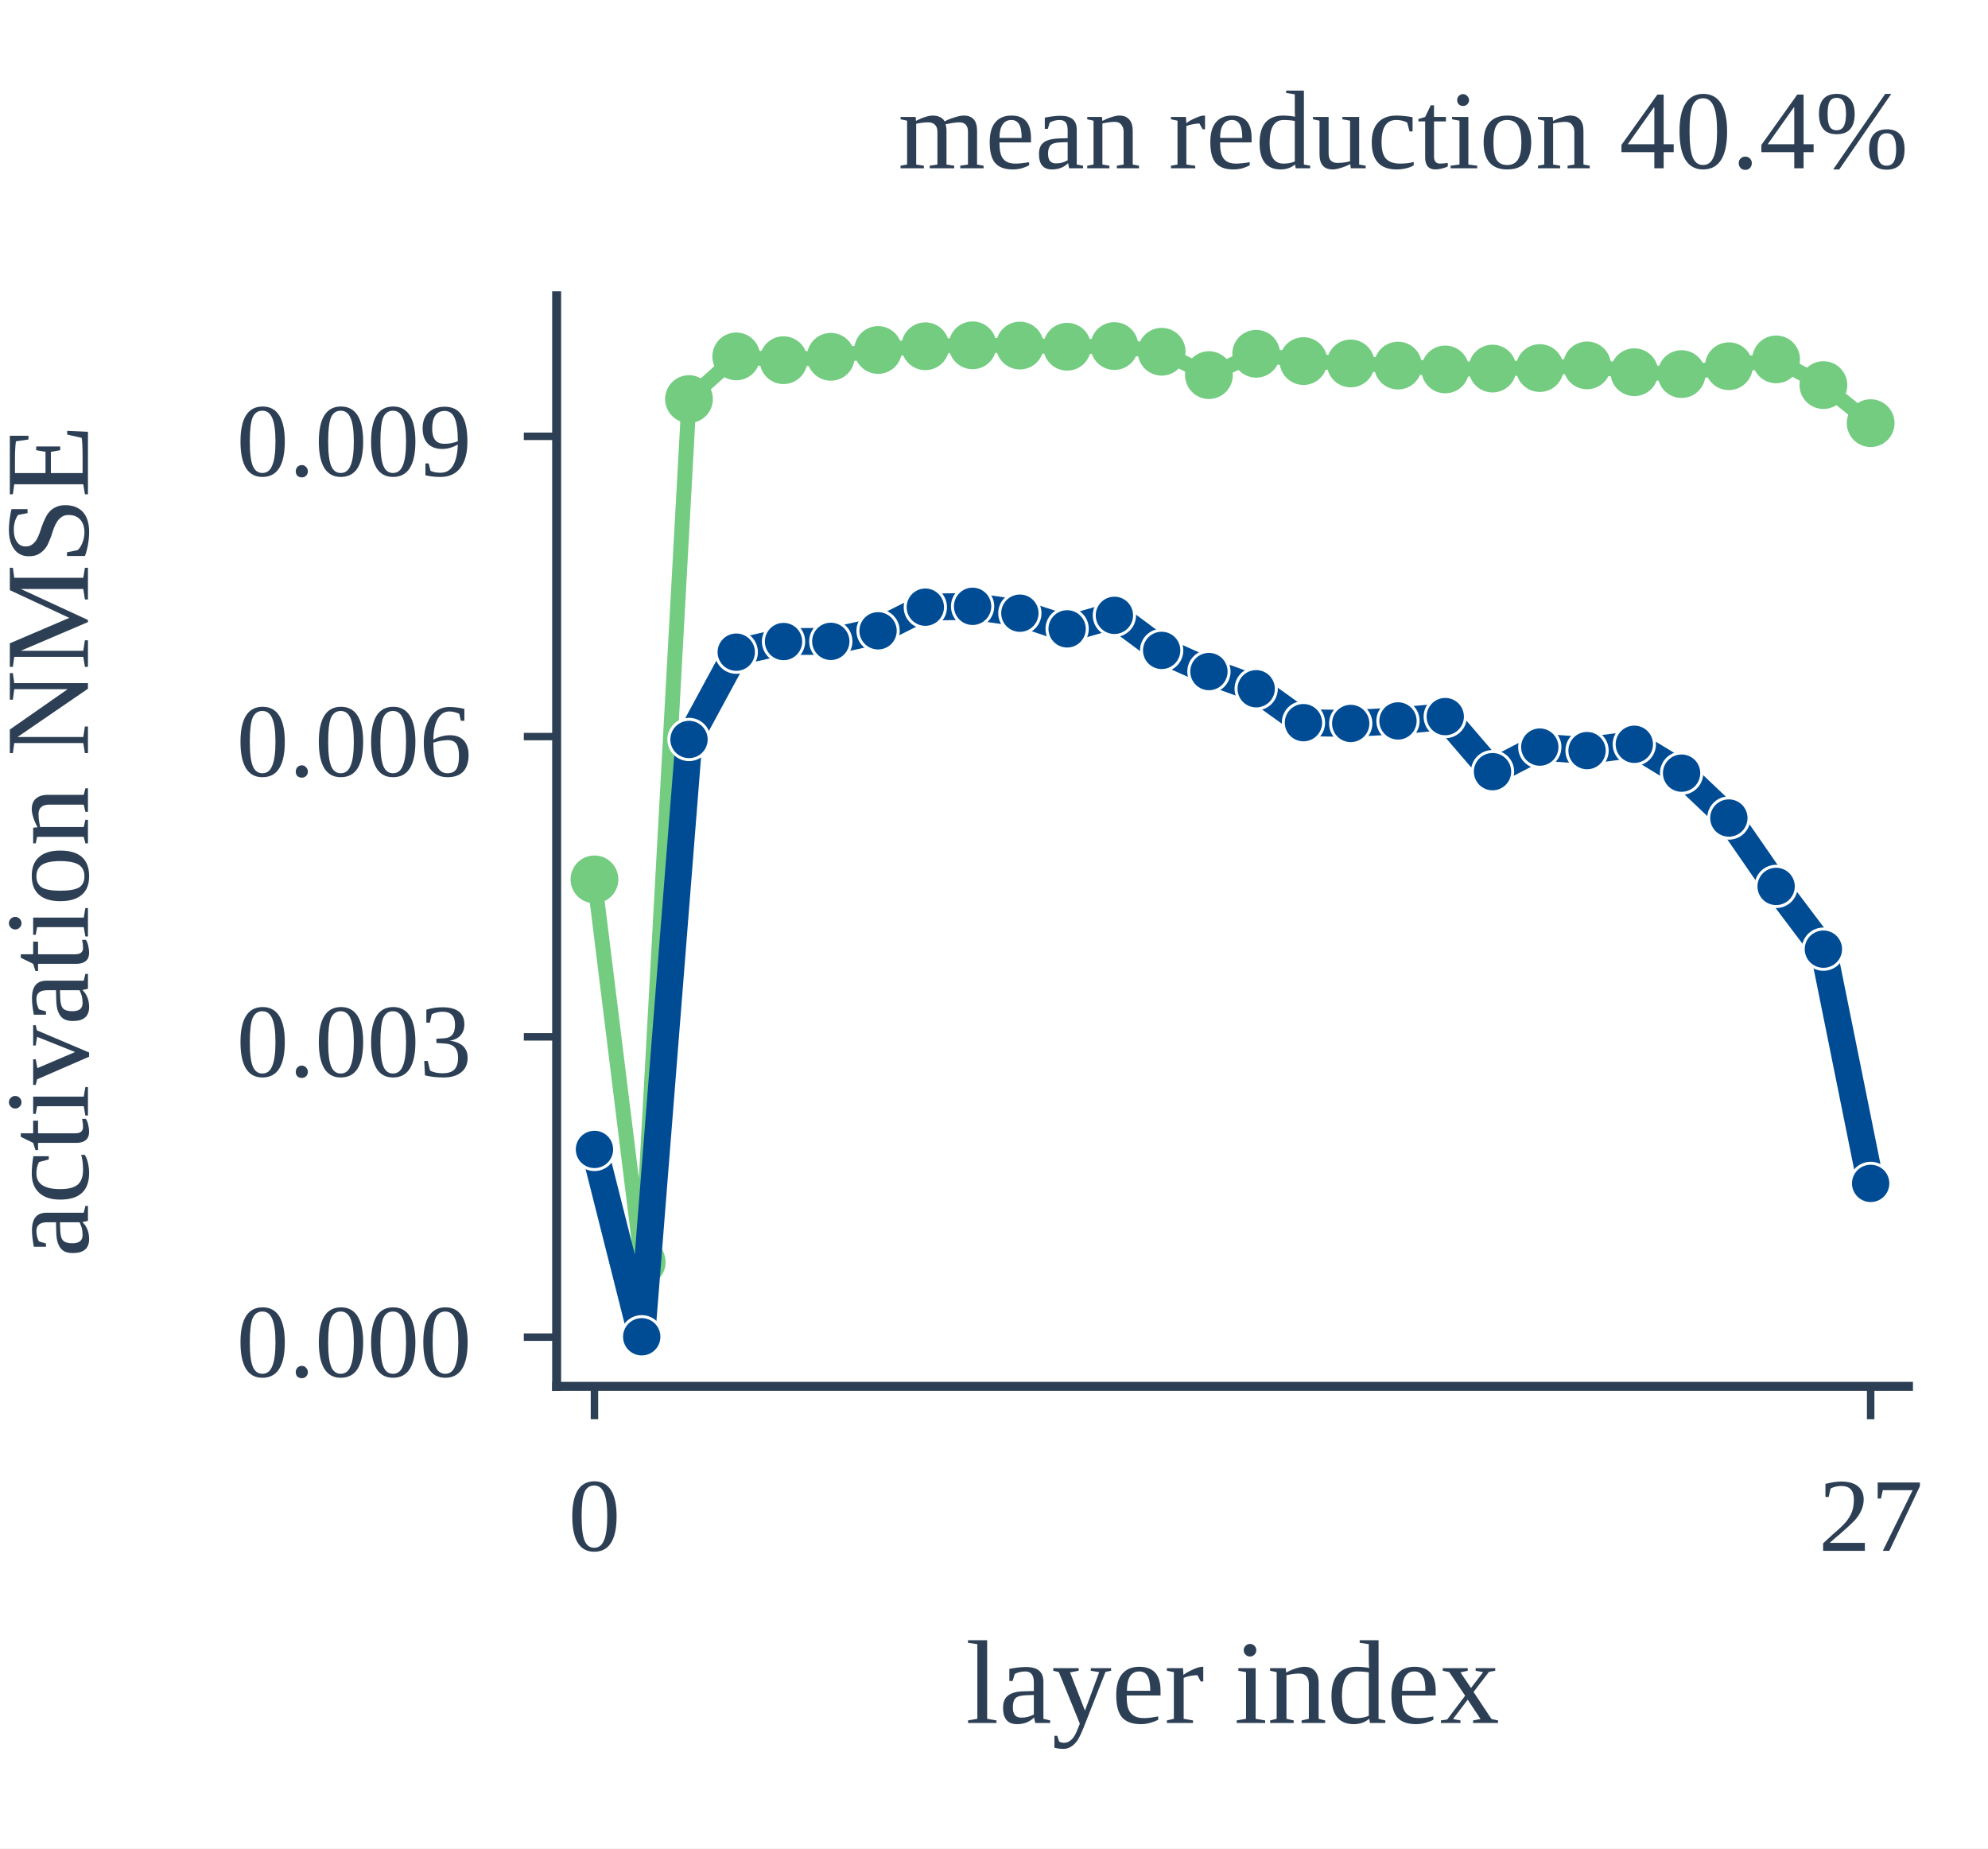
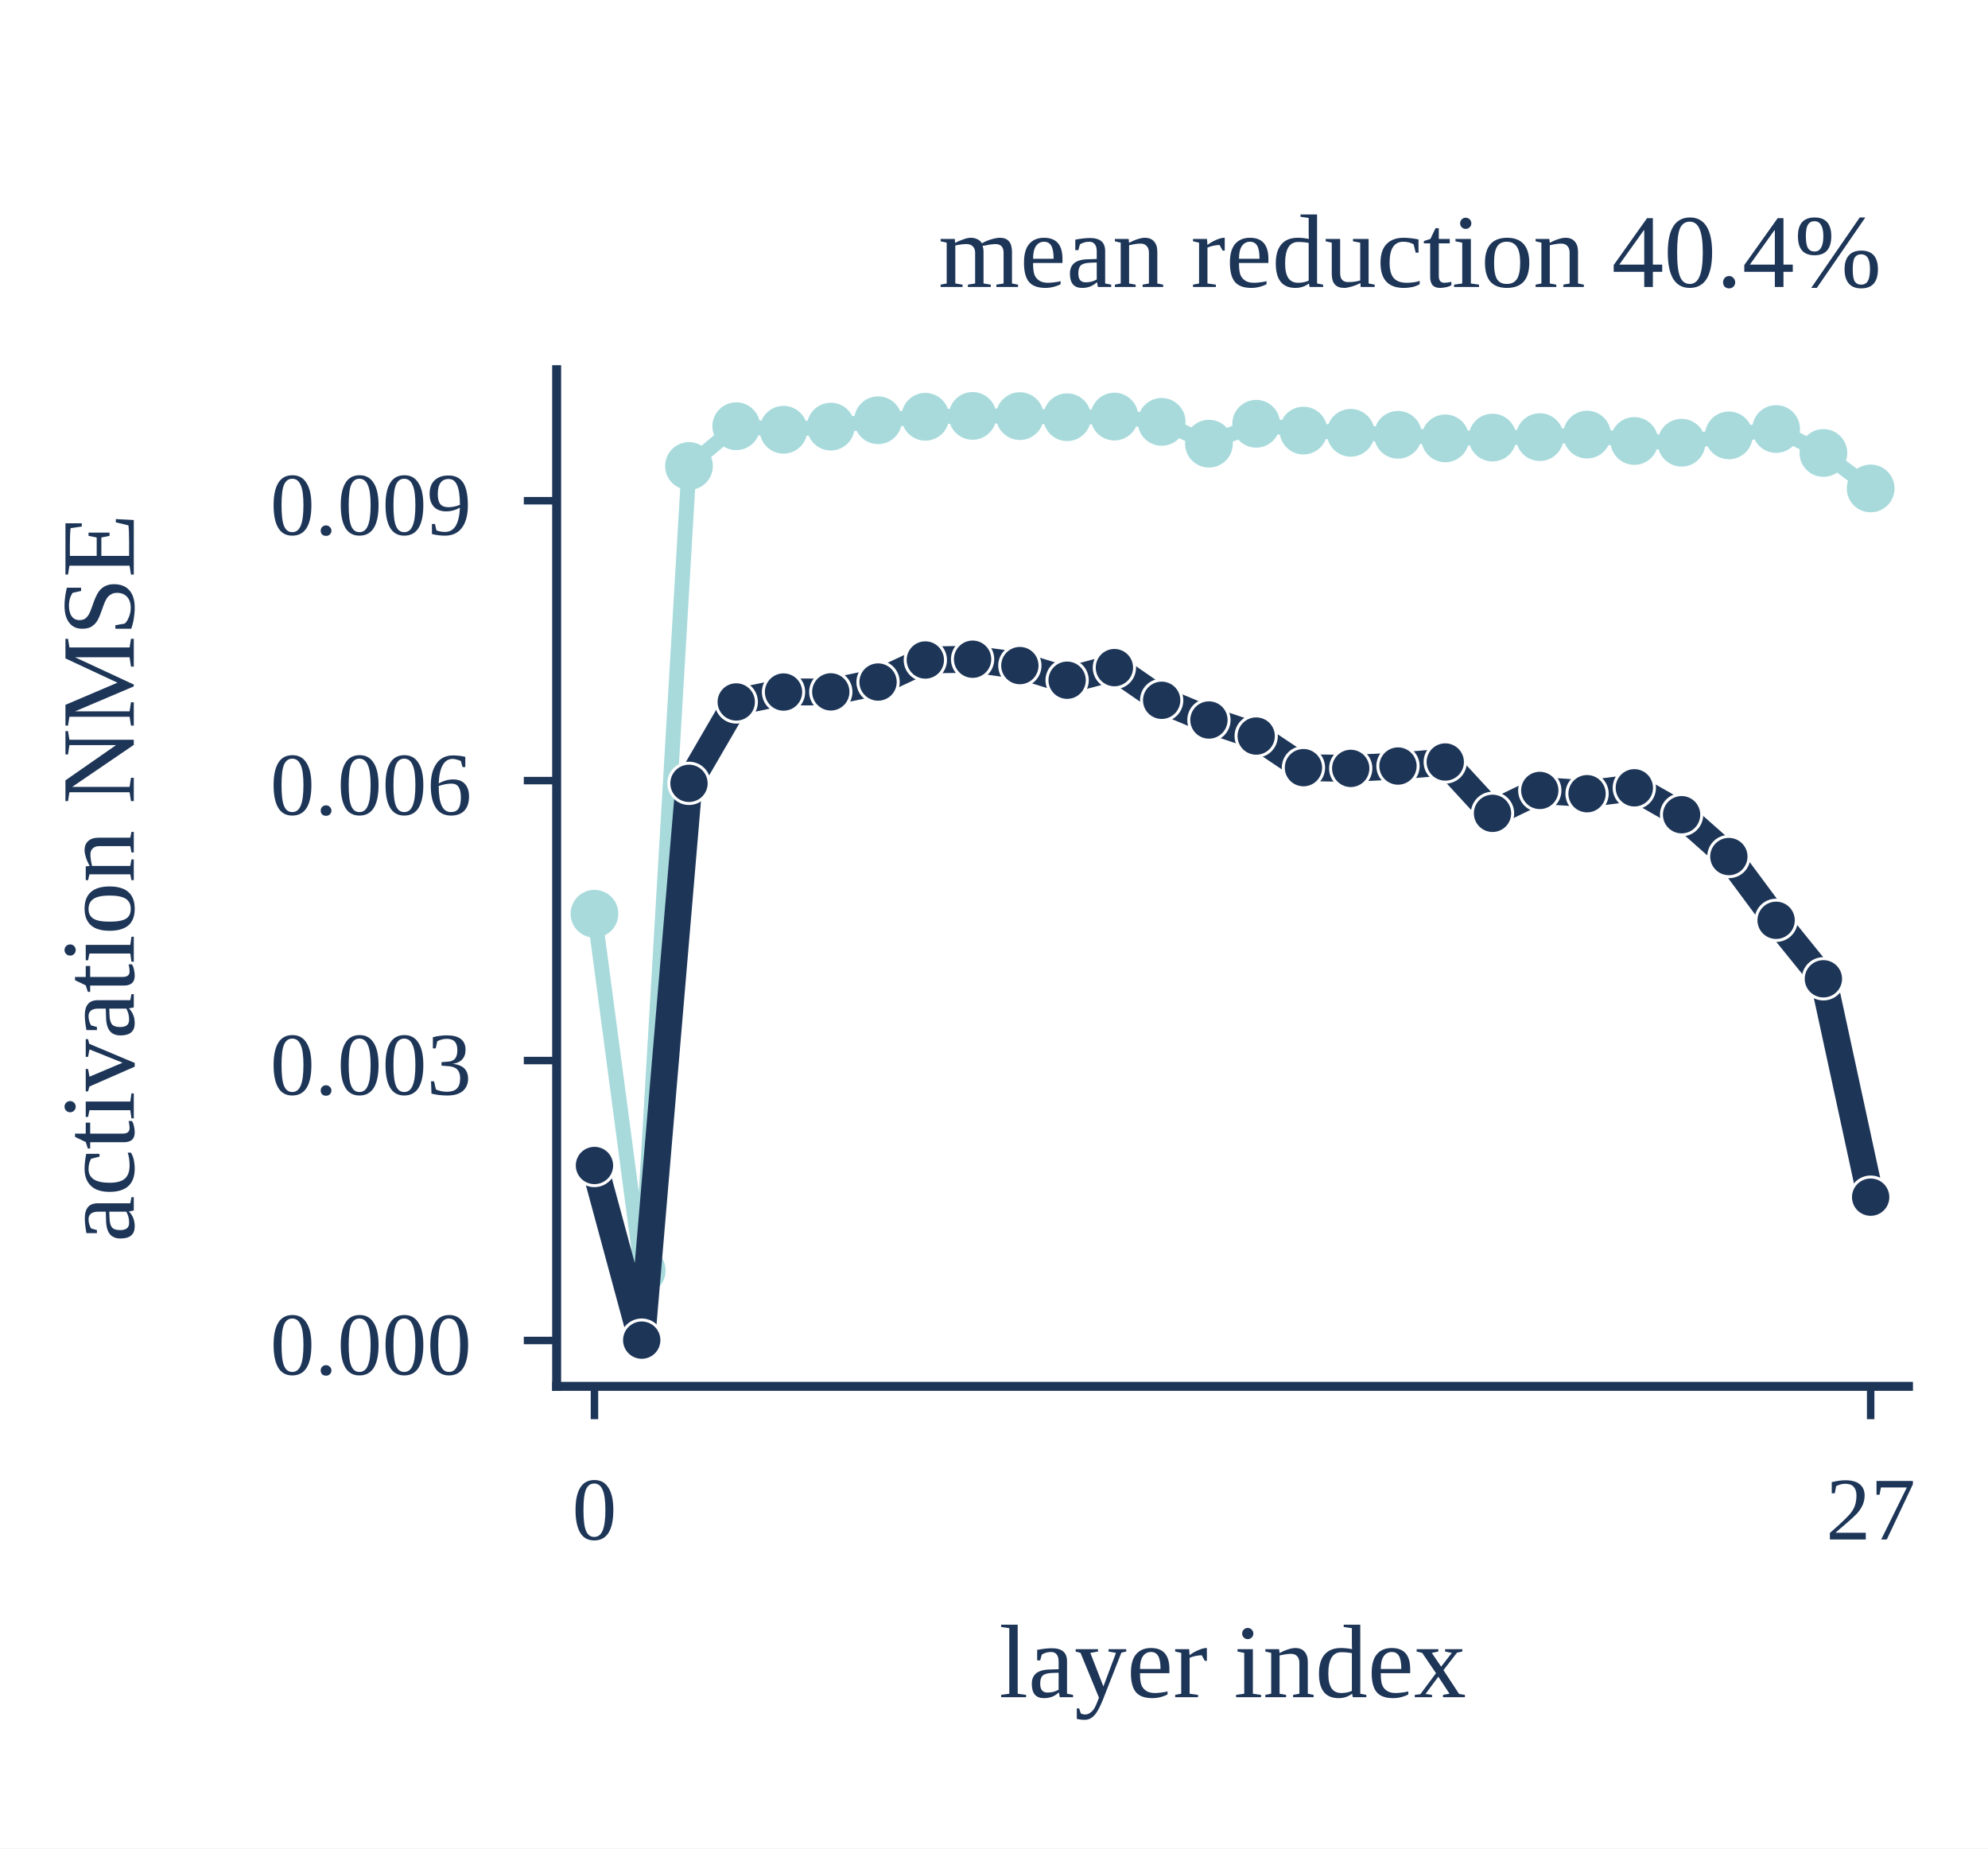
<svg xmlns="http://www.w3.org/2000/svg" xmlns:xlink="http://www.w3.org/1999/xlink" width="133.2pt" height="123.84pt" viewBox="0 0 133.2 123.84" version="1.1">
  <defs>
    <style type="text/css">*{stroke-linejoin: round; stroke-linecap: butt}</style>
  </defs>
  <g id="figure_1">
    <g id="patch_1">
-       <path d="M 0 123.84  L 133.2 123.84  L 133.2 0  L 0 0  z " style="fill: #ffffff" />
+       <path d="M 0 123.84 L 133.2 123.84 L 133.2 0 L 0 0 z " style="fill: #ffffff" />
    </g>
    <g id="axes_1">
      <g id="patch_2">
-         <path d="M 37.296 92.88  L 127.872 92.88  L 127.872 19.814  L 37.296 19.814  z " style="fill: #ffffff" />
+         <path d="M 37.296 92.88 L 127.872 92.88 L 127.872 24.768 L 37.296 24.768 z " style="fill: #ffffff" />
      </g>
      <g id="matplotlib.axis_1">
        <g id="xtick_1">
          <g id="line2d_1">
            <defs>
-               <path id="m83175ac391" d="M 0 0  L 0 2.2  " style="stroke: #2d3f54; stroke-width: 0.5" />
+               <path id="m365f1d69aa" d="M 0 0 L 0 2.2 " style="stroke: #1d3557; stroke-width: 0.5" />
            </defs>
            <g>
-               <use xlink:href="#m83175ac391" x="39.83" y="92.88" style="fill: #2d3f54; stroke: #2d3f54; stroke-width: 0.5" />
+               <use xlink:href="#m365f1d69aa" x="39.83" y="92.88" style="fill: #1d3557; stroke: #1d3557; stroke-width: 0.5" />
            </g>
          </g>
          <g id="text_1">
-             <text style="font-size: 7px; font-family: 'Times New Roman', 'Liberation Serif', 'DejaVu Serif', serif; text-anchor: middle; fill: #2d3f54" x="39.83" y="103.899" transform="rotate(-0 39.82959 103.8989)">0</text>
+             <text style="font-size: 6px; font-family: 'Times New Roman', 'Liberation Serif', 'DejaVu Serif', serif; text-anchor: middle; fill: #1d3557" x="39.83" y="103.139" transform="rotate(-0 39.82959 103.1391)">0</text>
          </g>
        </g>
        <g id="xtick_2">
          <g id="line2d_2">
            <g>
-               <use xlink:href="#m83175ac391" x="125.338" y="92.88" style="fill: #2d3f54; stroke: #2d3f54; stroke-width: 0.5" />
+               <use xlink:href="#m365f1d69aa" x="125.338" y="92.88" style="fill: #1d3557; stroke: #1d3557; stroke-width: 0.5" />
            </g>
          </g>
          <g id="text_2">
-             <text style="font-size: 7px; font-family: 'Times New Roman', 'Liberation Serif', 'DejaVu Serif', serif; text-anchor: middle; fill: #2d3f54" x="125.338" y="103.899" transform="rotate(-0 125.3384 103.8989)">27</text>
+             <text style="font-size: 6px; font-family: 'Times New Roman', 'Liberation Serif', 'DejaVu Serif', serif; text-anchor: middle; fill: #1d3557" x="125.338" y="103.139" transform="rotate(-0 125.3384 103.1391)">27</text>
          </g>
        </g>
        <g id="text_3">
-           <text style="font-size: 8px; font-family: 'Times New Roman', 'Liberation Serif', 'DejaVu Serif', serif; text-anchor: middle; fill: #2d3f54" x="82.584" y="115.433" transform="rotate(-0 82.584 115.4334)">layer index</text>
+           <text style="font-size: 7px; font-family: 'Times New Roman', 'Liberation Serif', 'DejaVu Serif', serif; text-anchor: middle; fill: #1d3557" x="82.584" y="113.706" transform="rotate(-0 82.584 113.7058)">layer index</text>
        </g>
      </g>
      <g id="matplotlib.axis_2">
        <g id="ytick_1">
          <g id="line2d_3">
            <defs>
-               <path id="m11f8897ee0" d="M 0 0  L -2.2 0  " style="stroke: #2d3f54; stroke-width: 0.5" />
+               <path id="m35da3e7526" d="M 0 0 L -2.2 0 " style="stroke: #1d3557; stroke-width: 0.5" />
            </defs>
            <g>
-               <use xlink:href="#m11f8897ee0" x="37.296" y="89.582" style="fill: #2d3f54; stroke: #2d3f54; stroke-width: 0.5" />
+               <use xlink:href="#m35da3e7526" x="37.296" y="89.806" style="fill: #1d3557; stroke: #1d3557; stroke-width: 0.5" />
            </g>
          </g>
          <g id="text_4">
-             <text style="font-size: 7px; font-family: 'Times New Roman', 'Liberation Serif', 'DejaVu Serif', serif; text-anchor: end; fill: #2d3f54" x="31.596" y="92.242" transform="rotate(-0 31.596 92.24177)">0.000</text>
+             <text style="font-size: 6px; font-family: 'Times New Roman', 'Liberation Serif', 'DejaVu Serif', serif; text-anchor: end; fill: #1d3557" x="31.596" y="92.085" transform="rotate(-0 31.596 92.08542)">0.000</text>
          </g>
        </g>
        <g id="ytick_2">
          <g id="line2d_4">
            <g>
-               <use xlink:href="#m11f8897ee0" x="37.296" y="69.465" style="fill: #2d3f54; stroke: #2d3f54; stroke-width: 0.5" />
+               <use xlink:href="#m35da3e7526" x="37.296" y="71.053" style="fill: #1d3557; stroke: #1d3557; stroke-width: 0.5" />
            </g>
          </g>
          <g id="text_5">
-             <text style="font-size: 7px; font-family: 'Times New Roman', 'Liberation Serif', 'DejaVu Serif', serif; text-anchor: end; fill: #2d3f54" x="31.596" y="72.125" transform="rotate(-0 31.596 72.12454)">0.003</text>
+             <text style="font-size: 6px; font-family: 'Times New Roman', 'Liberation Serif', 'DejaVu Serif', serif; text-anchor: end; fill: #1d3557" x="31.596" y="73.332" transform="rotate(-0 31.596 73.33208)">0.003</text>
          </g>
        </g>
        <g id="ytick_3">
          <g id="line2d_5">
            <g>
-               <use xlink:href="#m11f8897ee0" x="37.296" y="49.348" style="fill: #2d3f54; stroke: #2d3f54; stroke-width: 0.5" />
+               <use xlink:href="#m35da3e7526" x="37.296" y="52.299" style="fill: #1d3557; stroke: #1d3557; stroke-width: 0.5" />
            </g>
          </g>
          <g id="text_6">
-             <text style="font-size: 7px; font-family: 'Times New Roman', 'Liberation Serif', 'DejaVu Serif', serif; text-anchor: end; fill: #2d3f54" x="31.596" y="52.007" transform="rotate(-0 31.596 52.00732)">0.006</text>
+             <text style="font-size: 6px; font-family: 'Times New Roman', 'Liberation Serif', 'DejaVu Serif', serif; text-anchor: end; fill: #1d3557" x="31.596" y="54.579" transform="rotate(-0 31.596 54.57873)">0.006</text>
          </g>
        </g>
        <g id="ytick_4">
          <g id="line2d_6">
            <g>
-               <use xlink:href="#m11f8897ee0" x="37.296" y="29.231" style="fill: #2d3f54; stroke: #2d3f54; stroke-width: 0.5" />
+               <use xlink:href="#m35da3e7526" x="37.296" y="33.546" style="fill: #1d3557; stroke: #1d3557; stroke-width: 0.5" />
            </g>
          </g>
          <g id="text_7">
-             <text style="font-size: 7px; font-family: 'Times New Roman', 'Liberation Serif', 'DejaVu Serif', serif; text-anchor: end; fill: #2d3f54" x="31.596" y="31.89" transform="rotate(-0 31.596 31.8901)">0.009</text>
+             <text style="font-size: 6px; font-family: 'Times New Roman', 'Liberation Serif', 'DejaVu Serif', serif; text-anchor: end; fill: #1d3557" x="31.596" y="35.825" transform="rotate(-0 31.596 35.82538)">0.009</text>
          </g>
        </g>
        <g id="text_8">
-           <text style="font-size: 8px; font-family: 'Times New Roman', 'Liberation Serif', 'DejaVu Serif', serif; text-anchor: middle; fill: #2d3f54" x="5.893" y="56.347" transform="rotate(-90 5.892563 56.3472)">activation NMSE</text>
+           <text style="font-size: 7px; font-family: 'Times New Roman', 'Liberation Serif', 'DejaVu Serif', serif; text-anchor: middle; fill: #1d3557" x="8.963" y="58.824" transform="rotate(-90 8.963344 58.824)">activation NMSE</text>
        </g>
      </g>
      <g id="line2d_7">
-         <path d="M 39.83 58.915  L 42.997 84.556  L 46.164 26.737  L 49.331 23.878  L 52.498 24.131  L 55.665 23.904  L 58.832 23.448  L 61.999 23.198  L 65.166 23.136  L 68.333 23.151  L 71.5 23.23  L 74.667 23.184  L 77.834 23.565  L 81.001 25.132  L 84.167 23.701  L 87.334 24.191  L 90.501 24.35  L 93.668 24.493  L 96.835 24.751  L 100.002 24.693  L 103.169 24.66  L 106.336 24.48  L 109.503 24.938  L 112.67 25.062  L 115.837 24.535  L 119.004 24.078  L 122.171 25.799  L 125.338 28.349  " clip-path="url(#pa25440eb51)" style="fill: none; stroke: #73cc80; stroke-linecap: square" />
+         <path d="M 39.83 61.218 L 42.997 85.12 L 46.164 31.221 L 49.331 28.556 L 52.498 28.792 L 55.665 28.581 L 58.832 28.155 L 61.999 27.922 L 65.166 27.864 L 68.333 27.878 L 71.5 27.952 L 74.667 27.909 L 77.834 28.264 L 81.001 29.725 L 84.167 28.391 L 87.334 28.848 L 90.501 28.996 L 93.668 29.13 L 96.835 29.37 L 100.002 29.316 L 103.169 29.285 L 106.336 29.117 L 109.503 29.544 L 112.67 29.66 L 115.837 29.169 L 119.004 28.743 L 122.171 30.347 L 125.338 32.724 " clip-path="url(#p4c5909ee9e)" style="fill: none; stroke: #a8dadc; stroke-linecap: square" />
        <defs>
-           <path id="m042437341e" d="M 0 1.1  C 0.292 1.1 0.572 0.984 0.778 0.778  C 0.984 0.572 1.1 0.292 1.1 0  C 1.1 -0.292 0.984 -0.572 0.778 -0.778  C 0.572 -0.984 0.292 -1.1 0 -1.1  C -0.292 -1.1 -0.572 -0.984 -0.778 -0.778  C -0.984 -0.572 -1.1 -0.292 -1.1 0  C -1.1 0.292 -0.984 0.572 -0.778 0.778  C -0.572 0.984 -0.292 1.1 0 1.1  z " style="stroke: #73cc80" />
+           <path id="ma8290cc261" d="M 0 1.1 C 0.292 1.1 0.572 0.984 0.778 0.778 C 0.984 0.572 1.1 0.292 1.1 0 C 1.1 -0.292 0.984 -0.572 0.778 -0.778 C 0.572 -0.984 0.292 -1.1 0 -1.1 C -0.292 -1.1 -0.572 -0.984 -0.778 -0.778 C -0.984 -0.572 -1.1 -0.292 -1.1 0 C -1.1 0.292 -0.984 0.572 -0.778 0.778 C -0.572 0.984 -0.292 1.1 0 1.1 z " style="stroke: #a8dadc" />
        </defs>
-         <g clip-path="url(#pa25440eb51)">
-           <use xlink:href="#m042437341e" x="39.83" y="58.915" style="fill: #73cc80; stroke: #73cc80" />
-           <use xlink:href="#m042437341e" x="42.997" y="84.556" style="fill: #73cc80; stroke: #73cc80" />
-           <use xlink:href="#m042437341e" x="46.164" y="26.737" style="fill: #73cc80; stroke: #73cc80" />
-           <use xlink:href="#m042437341e" x="49.331" y="23.878" style="fill: #73cc80; stroke: #73cc80" />
-           <use xlink:href="#m042437341e" x="52.498" y="24.131" style="fill: #73cc80; stroke: #73cc80" />
-           <use xlink:href="#m042437341e" x="55.665" y="23.904" style="fill: #73cc80; stroke: #73cc80" />
-           <use xlink:href="#m042437341e" x="58.832" y="23.448" style="fill: #73cc80; stroke: #73cc80" />
-           <use xlink:href="#m042437341e" x="61.999" y="23.198" style="fill: #73cc80; stroke: #73cc80" />
-           <use xlink:href="#m042437341e" x="65.166" y="23.136" style="fill: #73cc80; stroke: #73cc80" />
-           <use xlink:href="#m042437341e" x="68.333" y="23.151" style="fill: #73cc80; stroke: #73cc80" />
-           <use xlink:href="#m042437341e" x="71.5" y="23.23" style="fill: #73cc80; stroke: #73cc80" />
-           <use xlink:href="#m042437341e" x="74.667" y="23.184" style="fill: #73cc80; stroke: #73cc80" />
-           <use xlink:href="#m042437341e" x="77.834" y="23.565" style="fill: #73cc80; stroke: #73cc80" />
-           <use xlink:href="#m042437341e" x="81.001" y="25.132" style="fill: #73cc80; stroke: #73cc80" />
-           <use xlink:href="#m042437341e" x="84.167" y="23.701" style="fill: #73cc80; stroke: #73cc80" />
-           <use xlink:href="#m042437341e" x="87.334" y="24.191" style="fill: #73cc80; stroke: #73cc80" />
-           <use xlink:href="#m042437341e" x="90.501" y="24.35" style="fill: #73cc80; stroke: #73cc80" />
-           <use xlink:href="#m042437341e" x="93.668" y="24.493" style="fill: #73cc80; stroke: #73cc80" />
-           <use xlink:href="#m042437341e" x="96.835" y="24.751" style="fill: #73cc80; stroke: #73cc80" />
-           <use xlink:href="#m042437341e" x="100.002" y="24.693" style="fill: #73cc80; stroke: #73cc80" />
-           <use xlink:href="#m042437341e" x="103.169" y="24.66" style="fill: #73cc80; stroke: #73cc80" />
-           <use xlink:href="#m042437341e" x="106.336" y="24.48" style="fill: #73cc80; stroke: #73cc80" />
-           <use xlink:href="#m042437341e" x="109.503" y="24.938" style="fill: #73cc80; stroke: #73cc80" />
-           <use xlink:href="#m042437341e" x="112.67" y="25.062" style="fill: #73cc80; stroke: #73cc80" />
-           <use xlink:href="#m042437341e" x="115.837" y="24.535" style="fill: #73cc80; stroke: #73cc80" />
-           <use xlink:href="#m042437341e" x="119.004" y="24.078" style="fill: #73cc80; stroke: #73cc80" />
-           <use xlink:href="#m042437341e" x="122.171" y="25.799" style="fill: #73cc80; stroke: #73cc80" />
-           <use xlink:href="#m042437341e" x="125.338" y="28.349" style="fill: #73cc80; stroke: #73cc80" />
+         <g clip-path="url(#p4c5909ee9e)">
+           <use xlink:href="#ma8290cc261" x="39.83" y="61.218" style="fill: #a8dadc; stroke: #a8dadc" />
+           <use xlink:href="#ma8290cc261" x="42.997" y="85.12" style="fill: #a8dadc; stroke: #a8dadc" />
+           <use xlink:href="#ma8290cc261" x="46.164" y="31.221" style="fill: #a8dadc; stroke: #a8dadc" />
+           <use xlink:href="#ma8290cc261" x="49.331" y="28.556" style="fill: #a8dadc; stroke: #a8dadc" />
+           <use xlink:href="#ma8290cc261" x="52.498" y="28.792" style="fill: #a8dadc; stroke: #a8dadc" />
+           <use xlink:href="#ma8290cc261" x="55.665" y="28.581" style="fill: #a8dadc; stroke: #a8dadc" />
+           <use xlink:href="#ma8290cc261" x="58.832" y="28.155" style="fill: #a8dadc; stroke: #a8dadc" />
+           <use xlink:href="#ma8290cc261" x="61.999" y="27.922" style="fill: #a8dadc; stroke: #a8dadc" />
+           <use xlink:href="#ma8290cc261" x="65.166" y="27.864" style="fill: #a8dadc; stroke: #a8dadc" />
+           <use xlink:href="#ma8290cc261" x="68.333" y="27.878" style="fill: #a8dadc; stroke: #a8dadc" />
+           <use xlink:href="#ma8290cc261" x="71.5" y="27.952" style="fill: #a8dadc; stroke: #a8dadc" />
+           <use xlink:href="#ma8290cc261" x="74.667" y="27.909" style="fill: #a8dadc; stroke: #a8dadc" />
+           <use xlink:href="#ma8290cc261" x="77.834" y="28.264" style="fill: #a8dadc; stroke: #a8dadc" />
+           <use xlink:href="#ma8290cc261" x="81.001" y="29.725" style="fill: #a8dadc; stroke: #a8dadc" />
+           <use xlink:href="#ma8290cc261" x="84.167" y="28.391" style="fill: #a8dadc; stroke: #a8dadc" />
+           <use xlink:href="#ma8290cc261" x="87.334" y="28.848" style="fill: #a8dadc; stroke: #a8dadc" />
+           <use xlink:href="#ma8290cc261" x="90.501" y="28.996" style="fill: #a8dadc; stroke: #a8dadc" />
+           <use xlink:href="#ma8290cc261" x="93.668" y="29.13" style="fill: #a8dadc; stroke: #a8dadc" />
+           <use xlink:href="#ma8290cc261" x="96.835" y="29.37" style="fill: #a8dadc; stroke: #a8dadc" />
+           <use xlink:href="#ma8290cc261" x="100.002" y="29.316" style="fill: #a8dadc; stroke: #a8dadc" />
+           <use xlink:href="#ma8290cc261" x="103.169" y="29.285" style="fill: #a8dadc; stroke: #a8dadc" />
+           <use xlink:href="#ma8290cc261" x="106.336" y="29.117" style="fill: #a8dadc; stroke: #a8dadc" />
+           <use xlink:href="#ma8290cc261" x="109.503" y="29.544" style="fill: #a8dadc; stroke: #a8dadc" />
+           <use xlink:href="#ma8290cc261" x="112.67" y="29.66" style="fill: #a8dadc; stroke: #a8dadc" />
+           <use xlink:href="#ma8290cc261" x="115.837" y="29.169" style="fill: #a8dadc; stroke: #a8dadc" />
+           <use xlink:href="#ma8290cc261" x="119.004" y="28.743" style="fill: #a8dadc; stroke: #a8dadc" />
+           <use xlink:href="#ma8290cc261" x="122.171" y="30.347" style="fill: #a8dadc; stroke: #a8dadc" />
+           <use xlink:href="#ma8290cc261" x="125.338" y="32.724" style="fill: #a8dadc; stroke: #a8dadc" />
        </g>
      </g>
      <g id="line2d_8">
-         <path d="M 39.83 77.007  L 42.997 89.559  L 46.164 49.542  L 49.331 43.693  L 52.498 42.981  L 55.665 42.969  L 58.832 42.262  L 61.999 40.678  L 65.166 40.622  L 68.333 41.081  L 71.5 42.131  L 74.667 41.226  L 77.834 43.574  L 81.001 44.992  L 84.167 46.144  L 87.334 48.416  L 90.501 48.469  L 93.668 48.299  L 96.835 48.009  L 100.002 51.698  L 103.169 50.052  L 106.336 50.287  L 109.503 49.864  L 112.67 51.798  L 115.837 54.805  L 119.004 59.387  L 122.171 63.59  L 125.338 79.283  " clip-path="url(#pa25440eb51)" style="fill: none; stroke: #004c94; stroke-width: 1.8; stroke-linecap: square" />
+         <path d="M 39.83 78.083 L 42.997 89.784 L 46.164 52.481 L 49.331 47.028 L 52.498 46.364 L 55.665 46.353 L 58.832 45.694 L 61.999 44.217 L 65.166 44.165 L 68.333 44.592 L 71.5 45.572 L 74.667 44.728 L 77.834 46.917 L 81.001 48.238 L 84.167 49.313 L 87.334 51.43 L 90.501 51.48 L 93.668 51.322 L 96.835 51.051 L 100.002 54.49 L 103.169 52.956 L 106.336 53.175 L 109.503 52.78 L 112.67 54.583 L 115.837 57.386 L 119.004 61.657 L 122.171 65.576 L 125.338 80.205 " clip-path="url(#p4c5909ee9e)" style="fill: none; stroke: #1d3557; stroke-width: 1.8; stroke-linecap: square" />
        <defs>
-           <path id="m8a3f2d8e43" d="M 0 1.35  C 0.358 1.35 0.701 1.208 0.955 0.955  C 1.208 0.701 1.35 0.358 1.35 0  C 1.35 -0.358 1.208 -0.701 0.955 -0.955  C 0.701 -1.208 0.358 -1.35 0 -1.35  C -0.358 -1.35 -0.701 -1.208 -0.955 -0.955  C -1.208 -0.701 -1.35 -0.358 -1.35 0  C -1.35 0.358 -1.208 0.701 -0.955 0.955  C -0.701 1.208 -0.358 1.35 0 1.35  z " style="stroke: #ffffff; stroke-width: 0.2" />
+           <path id="m87ed9c54d2" d="M 0 1.35 C 0.358 1.35 0.701 1.208 0.955 0.955 C 1.208 0.701 1.35 0.358 1.35 0 C 1.35 -0.358 1.208 -0.701 0.955 -0.955 C 0.701 -1.208 0.358 -1.35 0 -1.35 C -0.358 -1.35 -0.701 -1.208 -0.955 -0.955 C -1.208 -0.701 -1.35 -0.358 -1.35 0 C -1.35 0.358 -1.208 0.701 -0.955 0.955 C -0.701 1.208 -0.358 1.35 0 1.35 z " style="stroke: #ffffff; stroke-width: 0.2" />
        </defs>
-         <g clip-path="url(#pa25440eb51)">
-           <use xlink:href="#m8a3f2d8e43" x="39.83" y="77.007" style="fill: #004c94; stroke: #ffffff; stroke-width: 0.2" />
-           <use xlink:href="#m8a3f2d8e43" x="42.997" y="89.559" style="fill: #004c94; stroke: #ffffff; stroke-width: 0.2" />
-           <use xlink:href="#m8a3f2d8e43" x="46.164" y="49.542" style="fill: #004c94; stroke: #ffffff; stroke-width: 0.2" />
-           <use xlink:href="#m8a3f2d8e43" x="49.331" y="43.693" style="fill: #004c94; stroke: #ffffff; stroke-width: 0.2" />
-           <use xlink:href="#m8a3f2d8e43" x="52.498" y="42.981" style="fill: #004c94; stroke: #ffffff; stroke-width: 0.2" />
-           <use xlink:href="#m8a3f2d8e43" x="55.665" y="42.969" style="fill: #004c94; stroke: #ffffff; stroke-width: 0.2" />
-           <use xlink:href="#m8a3f2d8e43" x="58.832" y="42.262" style="fill: #004c94; stroke: #ffffff; stroke-width: 0.2" />
-           <use xlink:href="#m8a3f2d8e43" x="61.999" y="40.678" style="fill: #004c94; stroke: #ffffff; stroke-width: 0.2" />
-           <use xlink:href="#m8a3f2d8e43" x="65.166" y="40.622" style="fill: #004c94; stroke: #ffffff; stroke-width: 0.2" />
-           <use xlink:href="#m8a3f2d8e43" x="68.333" y="41.081" style="fill: #004c94; stroke: #ffffff; stroke-width: 0.2" />
-           <use xlink:href="#m8a3f2d8e43" x="71.5" y="42.131" style="fill: #004c94; stroke: #ffffff; stroke-width: 0.2" />
-           <use xlink:href="#m8a3f2d8e43" x="74.667" y="41.226" style="fill: #004c94; stroke: #ffffff; stroke-width: 0.2" />
-           <use xlink:href="#m8a3f2d8e43" x="77.834" y="43.574" style="fill: #004c94; stroke: #ffffff; stroke-width: 0.2" />
-           <use xlink:href="#m8a3f2d8e43" x="81.001" y="44.992" style="fill: #004c94; stroke: #ffffff; stroke-width: 0.2" />
-           <use xlink:href="#m8a3f2d8e43" x="84.167" y="46.144" style="fill: #004c94; stroke: #ffffff; stroke-width: 0.2" />
-           <use xlink:href="#m8a3f2d8e43" x="87.334" y="48.416" style="fill: #004c94; stroke: #ffffff; stroke-width: 0.2" />
-           <use xlink:href="#m8a3f2d8e43" x="90.501" y="48.469" style="fill: #004c94; stroke: #ffffff; stroke-width: 0.2" />
-           <use xlink:href="#m8a3f2d8e43" x="93.668" y="48.299" style="fill: #004c94; stroke: #ffffff; stroke-width: 0.2" />
-           <use xlink:href="#m8a3f2d8e43" x="96.835" y="48.009" style="fill: #004c94; stroke: #ffffff; stroke-width: 0.2" />
-           <use xlink:href="#m8a3f2d8e43" x="100.002" y="51.698" style="fill: #004c94; stroke: #ffffff; stroke-width: 0.2" />
-           <use xlink:href="#m8a3f2d8e43" x="103.169" y="50.052" style="fill: #004c94; stroke: #ffffff; stroke-width: 0.2" />
-           <use xlink:href="#m8a3f2d8e43" x="106.336" y="50.287" style="fill: #004c94; stroke: #ffffff; stroke-width: 0.2" />
-           <use xlink:href="#m8a3f2d8e43" x="109.503" y="49.864" style="fill: #004c94; stroke: #ffffff; stroke-width: 0.2" />
-           <use xlink:href="#m8a3f2d8e43" x="112.67" y="51.798" style="fill: #004c94; stroke: #ffffff; stroke-width: 0.2" />
-           <use xlink:href="#m8a3f2d8e43" x="115.837" y="54.805" style="fill: #004c94; stroke: #ffffff; stroke-width: 0.2" />
-           <use xlink:href="#m8a3f2d8e43" x="119.004" y="59.387" style="fill: #004c94; stroke: #ffffff; stroke-width: 0.2" />
-           <use xlink:href="#m8a3f2d8e43" x="122.171" y="63.59" style="fill: #004c94; stroke: #ffffff; stroke-width: 0.2" />
-           <use xlink:href="#m8a3f2d8e43" x="125.338" y="79.283" style="fill: #004c94; stroke: #ffffff; stroke-width: 0.2" />
+         <g clip-path="url(#p4c5909ee9e)">
+           <use xlink:href="#m87ed9c54d2" x="39.83" y="78.083" style="fill: #1d3557; stroke: #ffffff; stroke-width: 0.2" />
+           <use xlink:href="#m87ed9c54d2" x="42.997" y="89.784" style="fill: #1d3557; stroke: #ffffff; stroke-width: 0.2" />
+           <use xlink:href="#m87ed9c54d2" x="46.164" y="52.481" style="fill: #1d3557; stroke: #ffffff; stroke-width: 0.2" />
+           <use xlink:href="#m87ed9c54d2" x="49.331" y="47.028" style="fill: #1d3557; stroke: #ffffff; stroke-width: 0.2" />
+           <use xlink:href="#m87ed9c54d2" x="52.498" y="46.364" style="fill: #1d3557; stroke: #ffffff; stroke-width: 0.2" />
+           <use xlink:href="#m87ed9c54d2" x="55.665" y="46.353" style="fill: #1d3557; stroke: #ffffff; stroke-width: 0.2" />
+           <use xlink:href="#m87ed9c54d2" x="58.832" y="45.694" style="fill: #1d3557; stroke: #ffffff; stroke-width: 0.2" />
+           <use xlink:href="#m87ed9c54d2" x="61.999" y="44.217" style="fill: #1d3557; stroke: #ffffff; stroke-width: 0.2" />
+           <use xlink:href="#m87ed9c54d2" x="65.166" y="44.165" style="fill: #1d3557; stroke: #ffffff; stroke-width: 0.2" />
+           <use xlink:href="#m87ed9c54d2" x="68.333" y="44.592" style="fill: #1d3557; stroke: #ffffff; stroke-width: 0.2" />
+           <use xlink:href="#m87ed9c54d2" x="71.5" y="45.572" style="fill: #1d3557; stroke: #ffffff; stroke-width: 0.2" />
+           <use xlink:href="#m87ed9c54d2" x="74.667" y="44.728" style="fill: #1d3557; stroke: #ffffff; stroke-width: 0.2" />
+           <use xlink:href="#m87ed9c54d2" x="77.834" y="46.917" style="fill: #1d3557; stroke: #ffffff; stroke-width: 0.2" />
+           <use xlink:href="#m87ed9c54d2" x="81.001" y="48.238" style="fill: #1d3557; stroke: #ffffff; stroke-width: 0.2" />
+           <use xlink:href="#m87ed9c54d2" x="84.167" y="49.313" style="fill: #1d3557; stroke: #ffffff; stroke-width: 0.2" />
+           <use xlink:href="#m87ed9c54d2" x="87.334" y="51.43" style="fill: #1d3557; stroke: #ffffff; stroke-width: 0.2" />
+           <use xlink:href="#m87ed9c54d2" x="90.501" y="51.48" style="fill: #1d3557; stroke: #ffffff; stroke-width: 0.2" />
+           <use xlink:href="#m87ed9c54d2" x="93.668" y="51.322" style="fill: #1d3557; stroke: #ffffff; stroke-width: 0.2" />
+           <use xlink:href="#m87ed9c54d2" x="96.835" y="51.051" style="fill: #1d3557; stroke: #ffffff; stroke-width: 0.2" />
+           <use xlink:href="#m87ed9c54d2" x="100.002" y="54.49" style="fill: #1d3557; stroke: #ffffff; stroke-width: 0.2" />
+           <use xlink:href="#m87ed9c54d2" x="103.169" y="52.956" style="fill: #1d3557; stroke: #ffffff; stroke-width: 0.2" />
+           <use xlink:href="#m87ed9c54d2" x="106.336" y="53.175" style="fill: #1d3557; stroke: #ffffff; stroke-width: 0.2" />
+           <use xlink:href="#m87ed9c54d2" x="109.503" y="52.78" style="fill: #1d3557; stroke: #ffffff; stroke-width: 0.2" />
+           <use xlink:href="#m87ed9c54d2" x="112.67" y="54.583" style="fill: #1d3557; stroke: #ffffff; stroke-width: 0.2" />
+           <use xlink:href="#m87ed9c54d2" x="115.837" y="57.386" style="fill: #1d3557; stroke: #ffffff; stroke-width: 0.2" />
+           <use xlink:href="#m87ed9c54d2" x="119.004" y="61.657" style="fill: #1d3557; stroke: #ffffff; stroke-width: 0.2" />
+           <use xlink:href="#m87ed9c54d2" x="122.171" y="65.576" style="fill: #1d3557; stroke: #ffffff; stroke-width: 0.2" />
+           <use xlink:href="#m87ed9c54d2" x="125.338" y="80.205" style="fill: #1d3557; stroke: #ffffff; stroke-width: 0.2" />
        </g>
      </g>
      <g id="patch_3">
-         <path d="M 37.296 92.88  L 37.296 19.814  " style="fill: none; stroke: #2d3f54; stroke-width: 0.6; stroke-linejoin: miter; stroke-linecap: square" />
+         <path d="M 37.296 92.88 L 37.296 24.768 " style="fill: none; stroke: #1d3557; stroke-width: 0.6; stroke-linejoin: miter; stroke-linecap: square" />
      </g>
      <g id="patch_4">
-         <path d="M 37.296 92.88  L 127.872 92.88  " style="fill: none; stroke: #2d3f54; stroke-width: 0.6; stroke-linejoin: miter; stroke-linecap: square" />
+         <path d="M 37.296 92.88 L 127.872 92.88 " style="fill: none; stroke: #1d3557; stroke-width: 0.6; stroke-linejoin: miter; stroke-linecap: square" />
      </g>
-     </g>
-     <g id="text_9">
-       <text style="font-size: 7.5px; font-family: 'Times New Roman', 'Liberation Serif', 'DejaVu Serif', serif; text-anchor: end; fill: #2d3f54" x="127.872" y="11.272" transform="rotate(-0 127.872 11.27163)">mean reduction 40.4%</text>
+       <g id="text_9">
+         <text style="font-size: 7px; font-family: 'Times New Roman', 'Liberation Serif', 'DejaVu Serif', serif; text-anchor: end; fill: #1d3557" x="126.06" y="19.225" transform="rotate(-0 126.0605 19.2255)">mean reduction 40.4%</text>
+       </g>
    </g>
  </g>
  <defs>
-     <clipPath id="pa25440eb51">
-       <rect x="37.296" y="19.814" width="90.576" height="73.066" />
+     <clipPath id="p4c5909ee9e">
+       <rect x="37.296" y="24.768" width="90.576" height="68.112" />
    </clipPath>
  </defs>
</svg>
